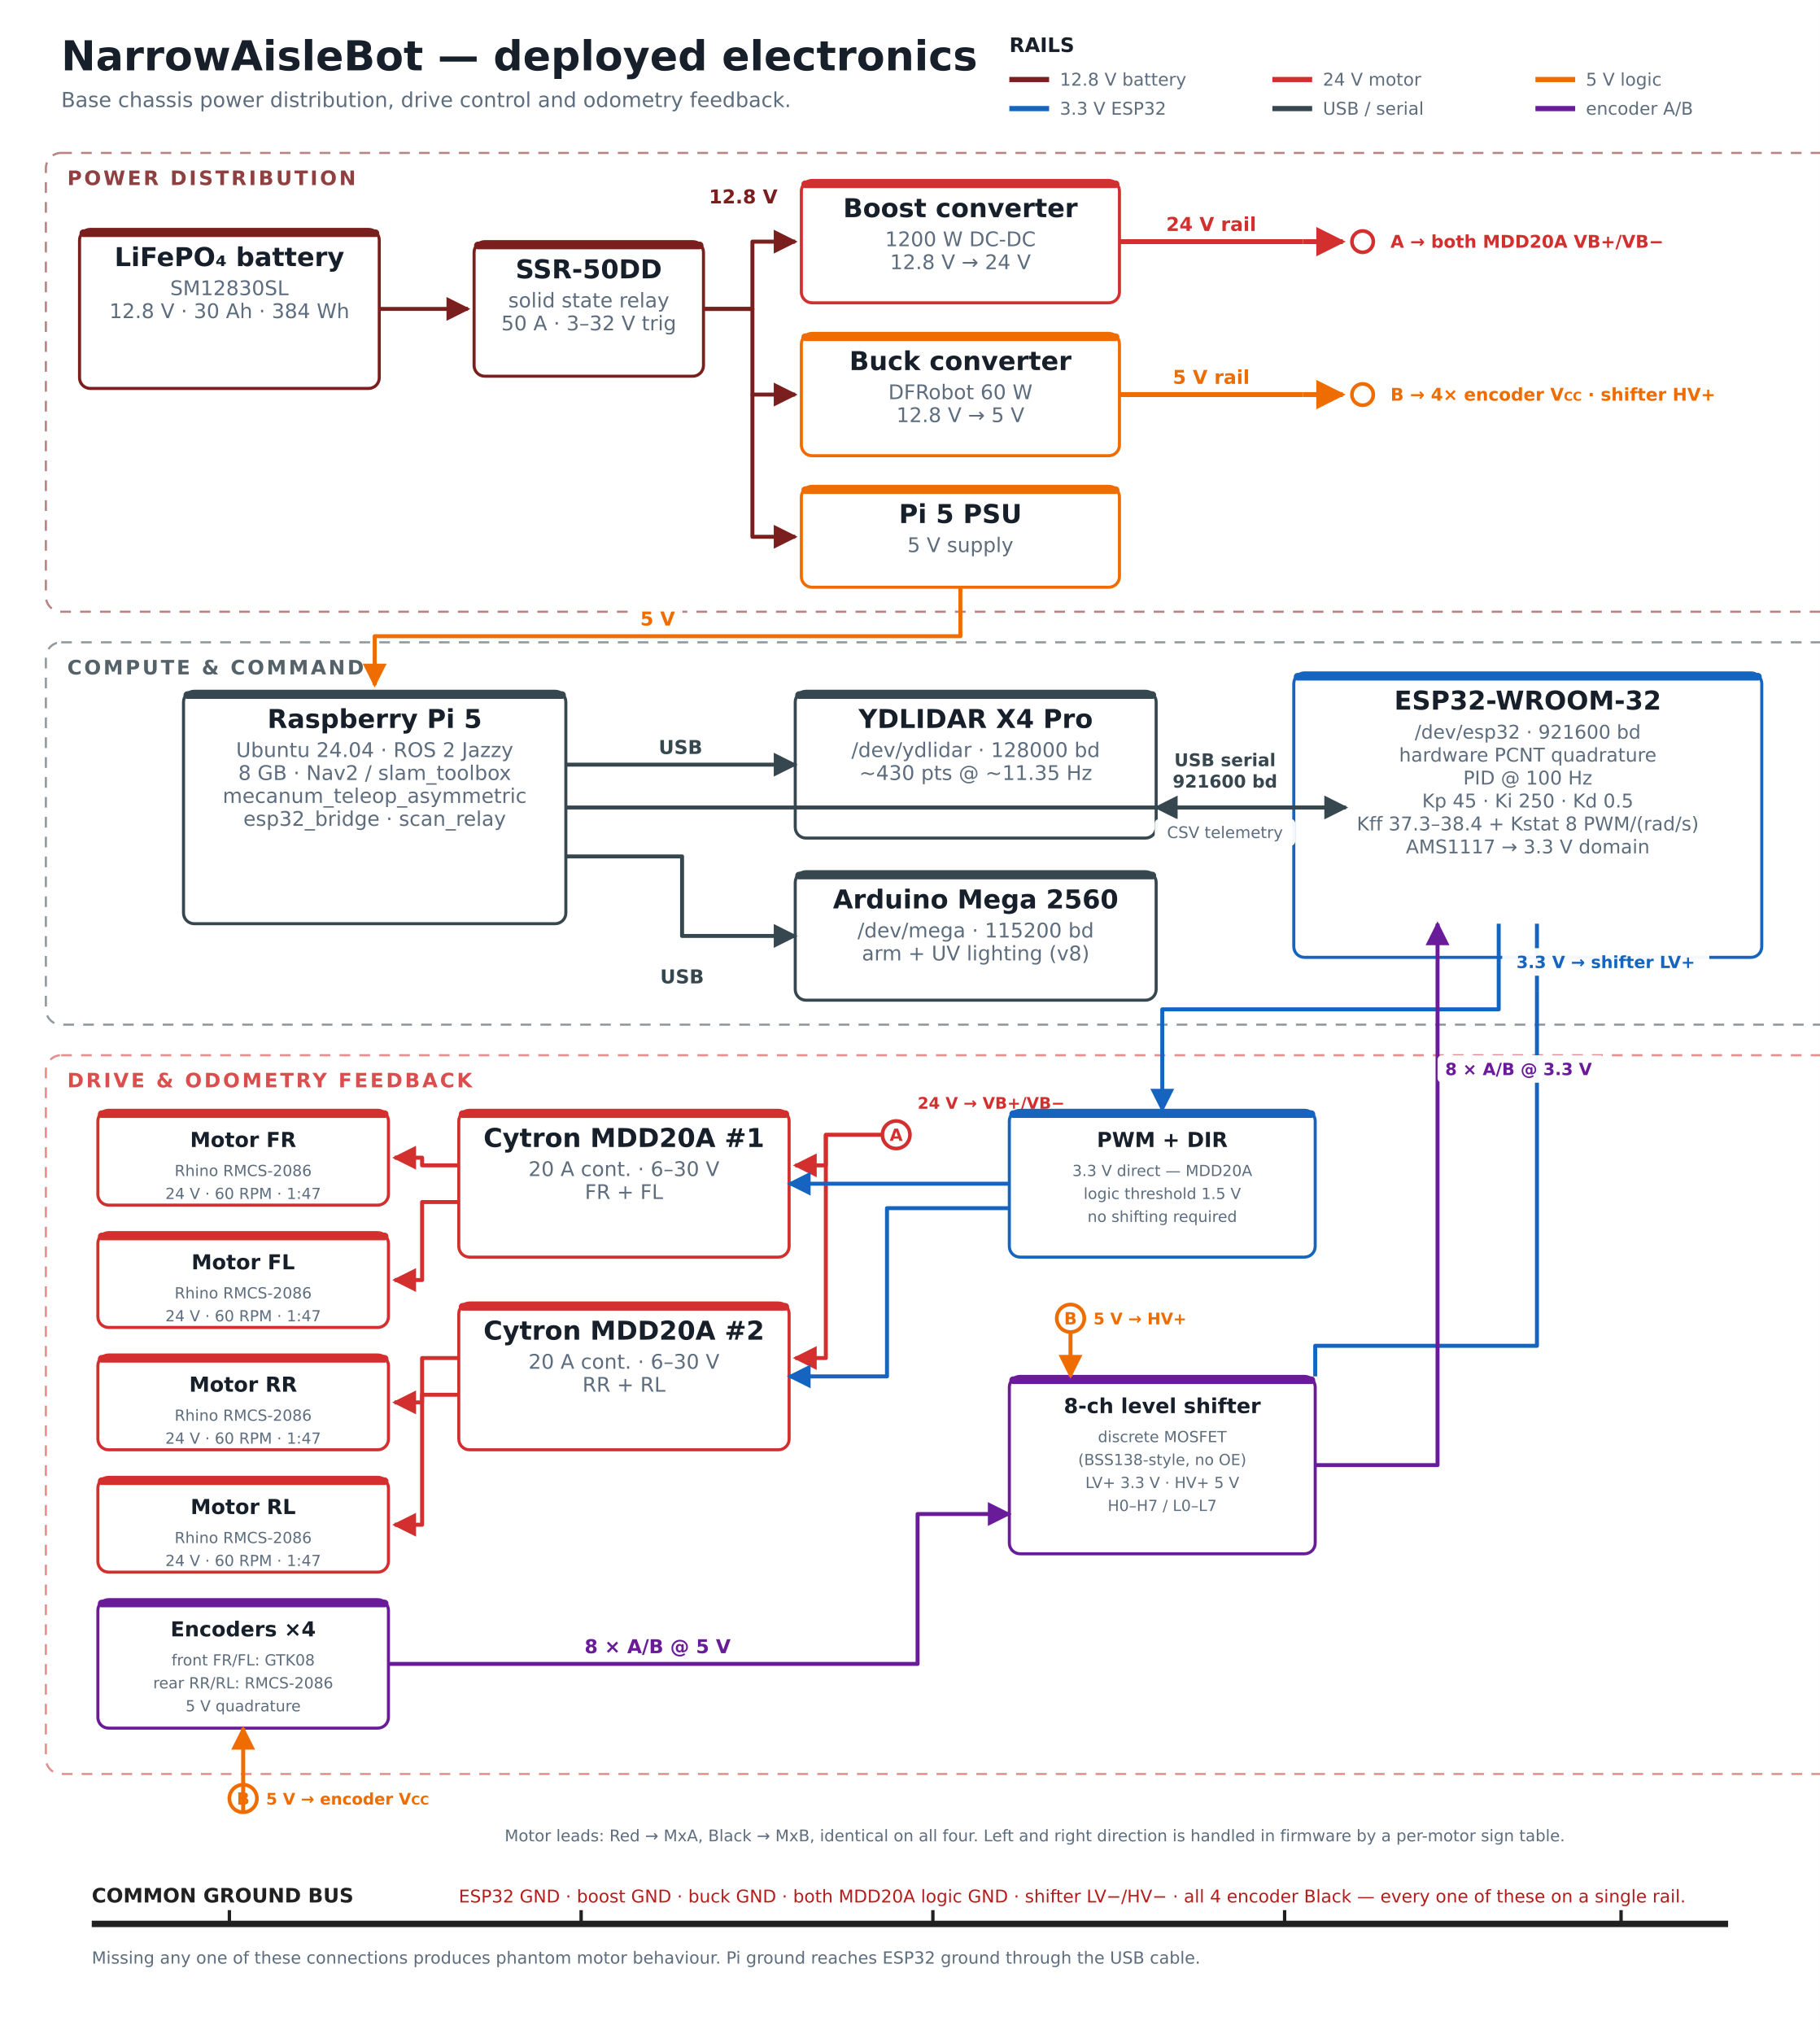
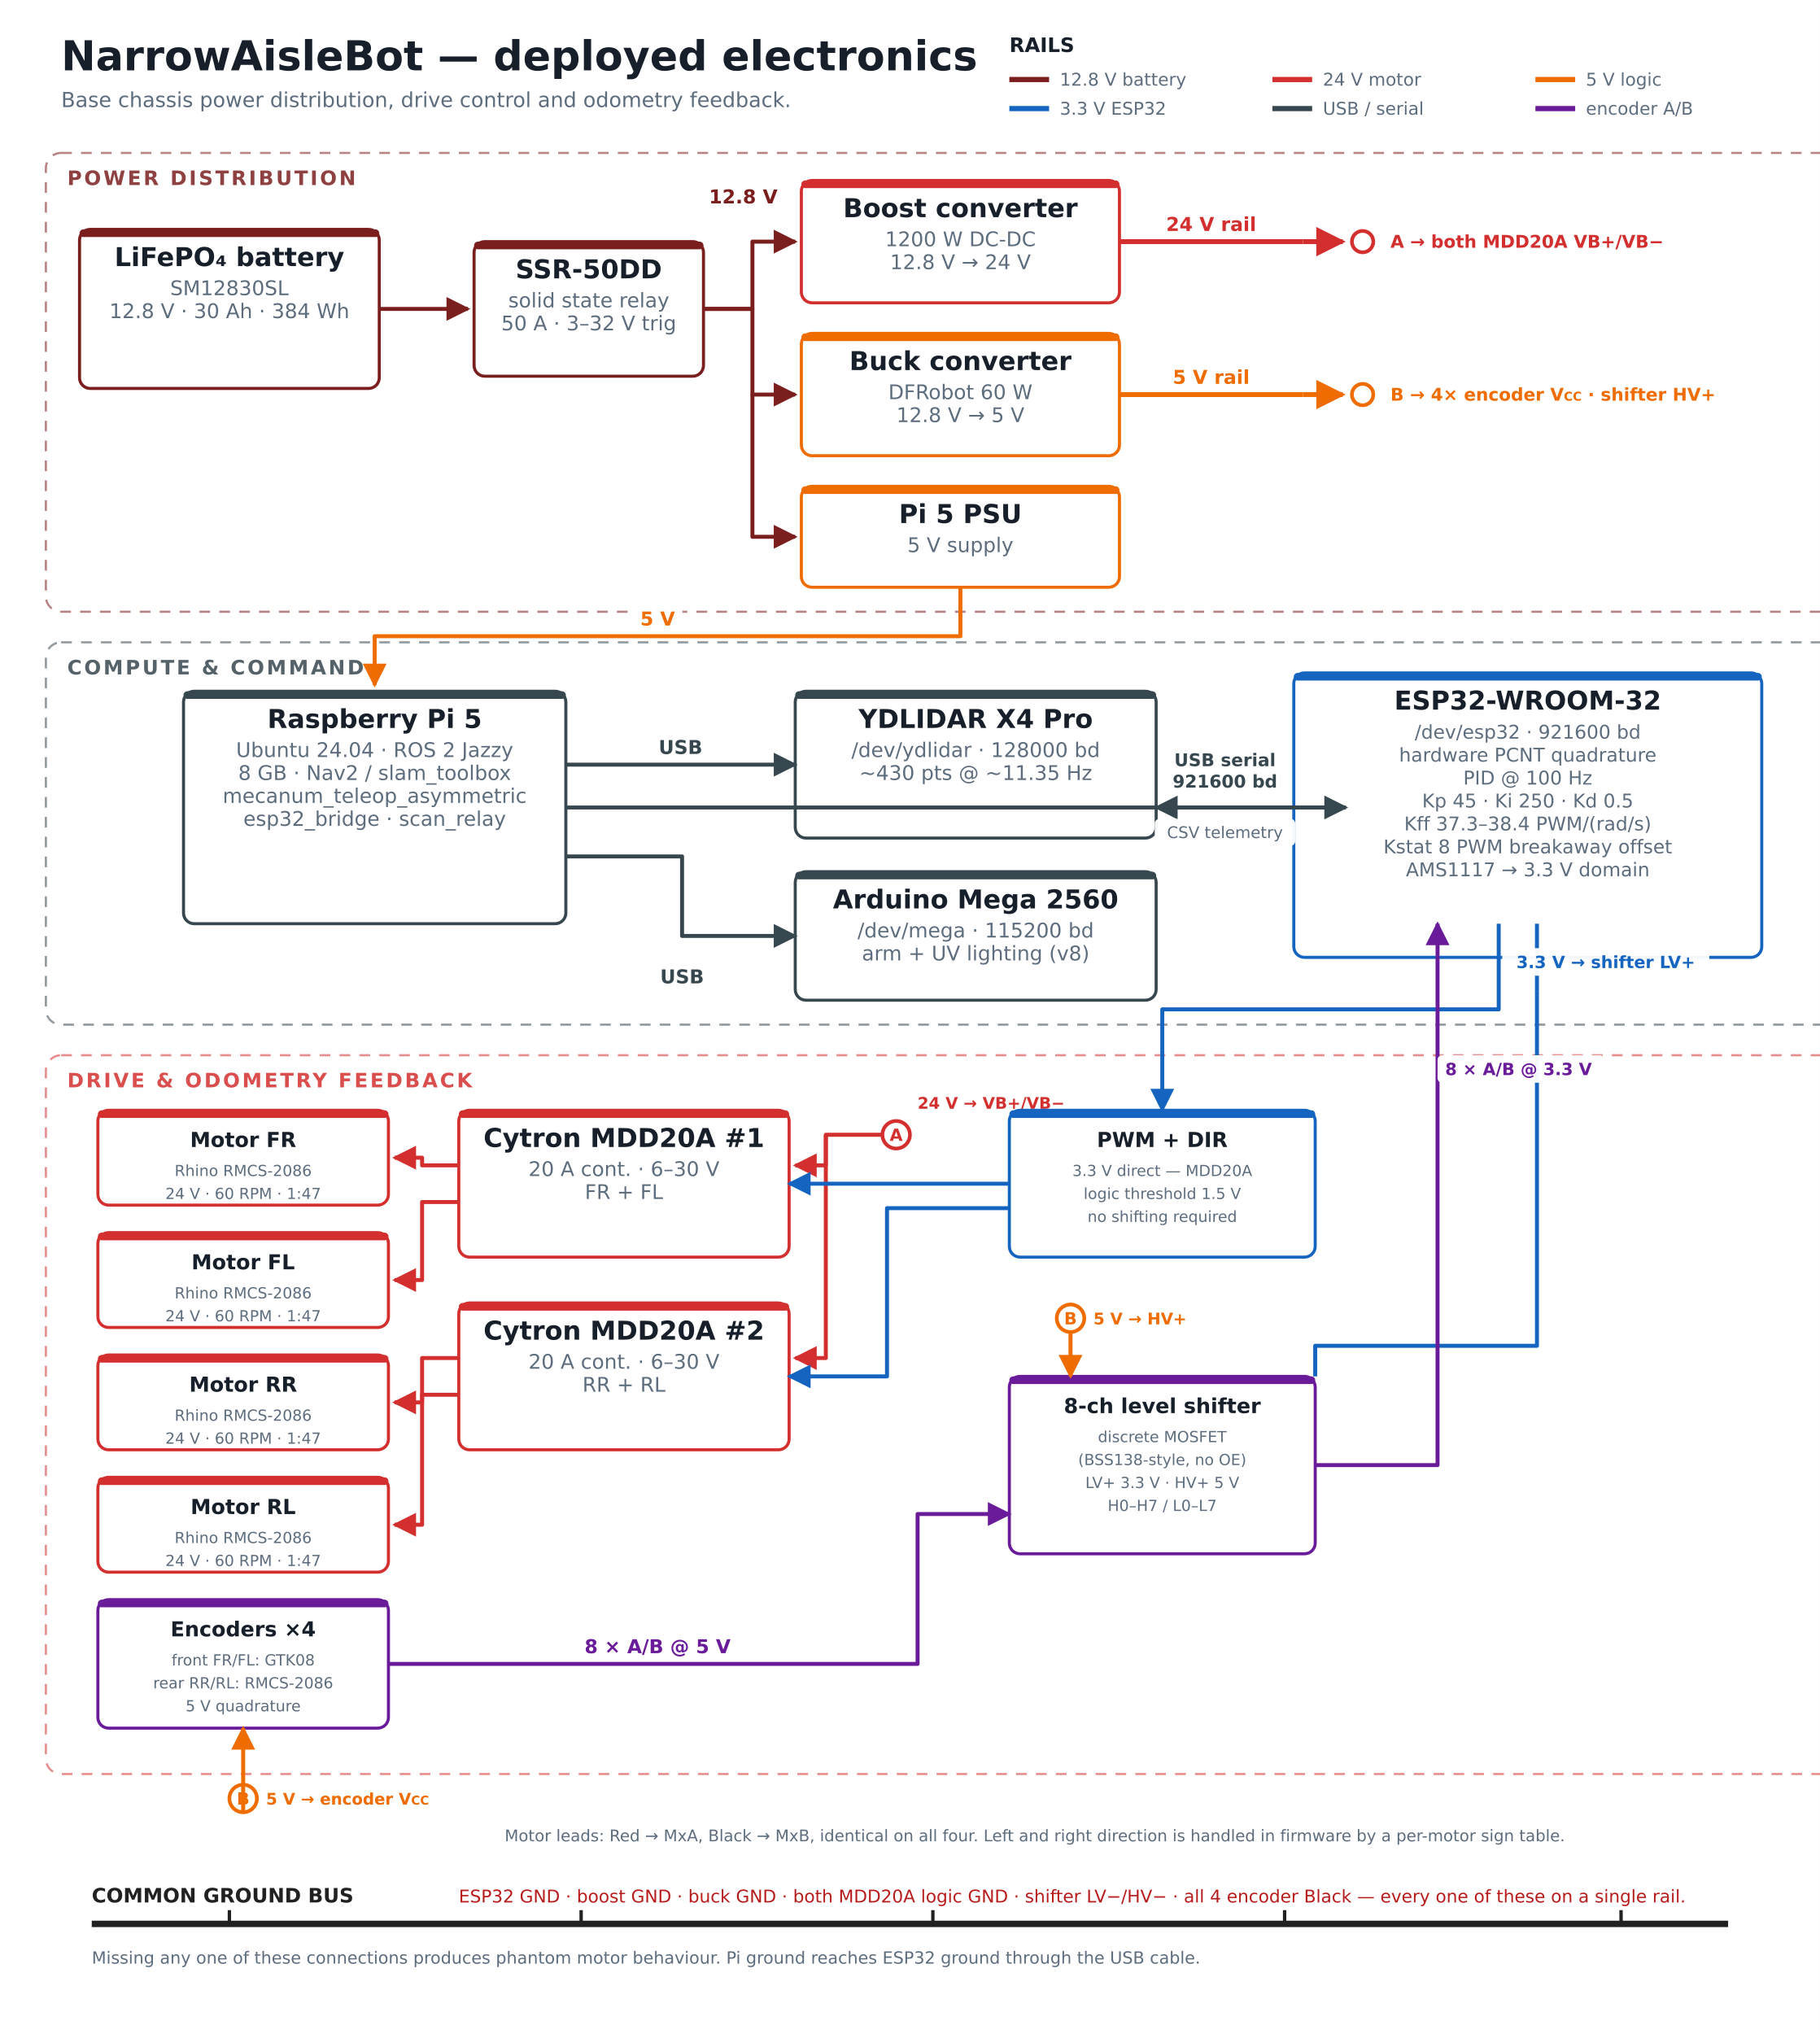
<svg xmlns="http://www.w3.org/2000/svg" width="1190" height="1330" viewBox="0 0 1190 1330" font-family="DejaVu Sans, Arial, sans-serif">
  <rect width="1190" height="1330" fill="#FFFFFF" />
  <defs>
    <marker id="a_b" viewBox="0 0 10 10" refX="9" refY="5" markerWidth="6" markerHeight="6" orient="auto-start-reverse">
      <path d="M0,0 L10,5 L0,10 z" fill="#7B1E1E" />
    </marker>
    <marker id="a_v24" viewBox="0 0 10 10" refX="9" refY="5" markerWidth="6" markerHeight="6" orient="auto-start-reverse">
      <path d="M0,0 L10,5 L0,10 z" fill="#D32F2F" />
    </marker>
    <marker id="a_v5" viewBox="0 0 10 10" refX="9" refY="5" markerWidth="6" markerHeight="6" orient="auto-start-reverse">
      <path d="M0,0 L10,5 L0,10 z" fill="#EF6C00" />
    </marker>
    <marker id="a_v33" viewBox="0 0 10 10" refX="9" refY="5" markerWidth="6" markerHeight="6" orient="auto-start-reverse">
      <path d="M0,0 L10,5 L0,10 z" fill="#1565C0" />
    </marker>
    <marker id="a_sig" viewBox="0 0 10 10" refX="9" refY="5" markerWidth="6" markerHeight="6" orient="auto-start-reverse">
      <path d="M0,0 L10,5 L0,10 z" fill="#37474F" />
    </marker>
    <marker id="a_enc" viewBox="0 0 10 10" refX="9" refY="5" markerWidth="6" markerHeight="6" orient="auto-start-reverse">
      <path d="M0,0 L10,5 L0,10 z" fill="#6A1B9A" />
    </marker>
  </defs>
  <text x="40" y="46" font-size="27" font-weight="bold" fill="#17202A">NarrowAisleBot — deployed electronics</text>
  <text x="40" y="70" font-size="13.5" fill="#5D6D7E">Base chassis power distribution, drive control and odometry feedback.</text>
  <text x="660" y="34" font-size="13" font-weight="bold" fill="#17202A">RAILS</text>
  <line x1="660" y1="52" x2="686" y2="52" stroke="#7B1E1E" stroke-width="3.4" />
  <text x="693" y="56" font-size="11.5" fill="#5D6D7E">12.8 V battery</text>
  <line x1="832" y1="52" x2="858" y2="52" stroke="#D32F2F" stroke-width="3.4" />
  <text x="865" y="56" font-size="11.5" fill="#5D6D7E">24 V motor</text>
  <line x1="1004" y1="52" x2="1030" y2="52" stroke="#EF6C00" stroke-width="3.4" />
  <text x="1037" y="56" font-size="11.5" fill="#5D6D7E">5 V logic</text>
  <line x1="660" y1="71" x2="686" y2="71" stroke="#1565C0" stroke-width="3.4" />
  <text x="693" y="75" font-size="11.5" fill="#5D6D7E">3.3 V ESP32</text>
  <line x1="832" y1="71" x2="858" y2="71" stroke="#37474F" stroke-width="3.4" />
  <text x="865" y="75" font-size="11.5" fill="#5D6D7E">USB / serial</text>
  <line x1="1004" y1="71" x2="1030" y2="71" stroke="#6A1B9A" stroke-width="3.4" />
  <text x="1037" y="75" font-size="11.5" fill="#5D6D7E">encoder A/B</text>
  <rect x="30" y="100" width="1720" height="300" rx="10" fill="none" stroke="#7B1E1E" stroke-width="1.4" stroke-dasharray="7 6" opacity="0.55" />
  <text x="44" y="121" font-size="13" font-weight="bold" fill="#7B1E1E" opacity="0.85" letter-spacing="1.5">POWER DISTRIBUTION</text>
  <rect x="52" y="150" width="196" height="104" rx="7" fill="#FFFFFF" stroke="#7B1E1E" stroke-width="2" />
  <rect x="52" y="150" width="196" height="5" rx="2.5" fill="#7B1E1E" />
  <text x="150.0" y="174" font-size="17" font-weight="bold" fill="#17202A" text-anchor="middle">LiFePO₄ battery</text>
  <text x="150.0" y="193" font-size="13.2" fill="#5D6D7E" text-anchor="middle">SM12830SL</text>
  <text x="150.0" y="208" font-size="13.2" fill="#5D6D7E" text-anchor="middle">12.8 V · 30 Ah · 384 Wh</text>
  <rect x="310" y="158" width="150" height="88" rx="7" fill="#FFFFFF" stroke="#7B1E1E" stroke-width="2" />
  <rect x="310" y="158" width="150" height="5" rx="2.5" fill="#7B1E1E" />
  <text x="385.0" y="182" font-size="17" font-weight="bold" fill="#17202A" text-anchor="middle">SSR-50DD</text>
  <text x="385.0" y="201" font-size="13.2" fill="#5D6D7E" text-anchor="middle">solid state relay</text>
  <text x="385.0" y="216" font-size="13.2" fill="#5D6D7E" text-anchor="middle">50 A · 3–32 V trig</text>
  <rect x="524" y="118" width="208" height="80" rx="7" fill="#FFFFFF" stroke="#D32F2F" stroke-width="2" />
  <rect x="524" y="118" width="208" height="5" rx="2.5" fill="#D32F2F" />
  <text x="628.0" y="142" font-size="17" font-weight="bold" fill="#17202A" text-anchor="middle">Boost converter</text>
  <text x="628.0" y="161" font-size="13.2" fill="#5D6D7E" text-anchor="middle">1200 W DC-DC</text>
  <text x="628.0" y="176" font-size="13.2" fill="#5D6D7E" text-anchor="middle">12.8 V → 24 V</text>
  <rect x="524" y="218" width="208" height="80" rx="7" fill="#FFFFFF" stroke="#EF6C00" stroke-width="2" />
  <rect x="524" y="218" width="208" height="5" rx="2.5" fill="#EF6C00" />
  <text x="628.0" y="242" font-size="17" font-weight="bold" fill="#17202A" text-anchor="middle">Buck converter</text>
  <text x="628.0" y="261" font-size="13.2" fill="#5D6D7E" text-anchor="middle">DFRobot 60 W</text>
  <text x="628.0" y="276" font-size="13.2" fill="#5D6D7E" text-anchor="middle">12.8 V → 5 V</text>
  <rect x="524" y="318" width="208" height="66" rx="7" fill="#FFFFFF" stroke="#EF6C00" stroke-width="2" />
  <rect x="524" y="318" width="208" height="5" rx="2.5" fill="#EF6C00" />
  <text x="628.0" y="342" font-size="17" font-weight="bold" fill="#17202A" text-anchor="middle">Pi 5 PSU</text>
  <text x="628.0" y="361" font-size="13.2" fill="#5D6D7E" text-anchor="middle">5 V supply</text>
  <path d="M 248,202 L 306,202" fill="none" stroke="#7B1E1E" stroke-width="2.6" stroke-linejoin="round" marker-end="url(#a_b)" />
  <path d="M 460,202 L 492,202 L 492,158 L 520,158" fill="none" stroke="#7B1E1E" stroke-width="2.6" stroke-linejoin="round" marker-end="url(#a_b)" />
  <path d="M 460,202 L 492,202 L 492,258 L 520,258" fill="none" stroke="#7B1E1E" stroke-width="2.6" stroke-linejoin="round" marker-end="url(#a_b)" />
  <path d="M 492,258 L 492,351 L 520,351" fill="none" stroke="#7B1E1E" stroke-width="2.6" stroke-linejoin="round" marker-end="url(#a_b)" />
  <rect x="458.5" y="118.5" width="55.0" height="19.5" rx="3" fill="#FFFFFF" opacity="0.95" />
  <text x="486" y="133" font-size="12.5" font-weight="bold" fill="#7B1E1E" text-anchor="middle">12.8 V</text>
  <path d="M 732,158 L 852,158" fill="none" stroke="#D32F2F" stroke-width="3.2" stroke-linejoin="round" />
  <rect x="753.25" y="136.5" width="77.5" height="19.5" rx="3" fill="#FFFFFF" opacity="0.95" />
  <text x="792" y="151" font-size="12.5" font-weight="bold" fill="#D32F2F" text-anchor="middle">24 V rail</text>
  <path d="M 852,158 L 878,158" stroke="#D32F2F" stroke-width="3.2" fill="none" marker-end="url(#a_v24)" />
  <circle cx="891.0" cy="158" r="7" fill="#FFFFFF" stroke="#D32F2F" stroke-width="2.4" />
  <text x="909.2" y="162" font-size="11.5" font-weight="bold" fill="#D32F2F" text-anchor="start">A → both MDD20A VB+/VB−</text>
  <path d="M 732,258 L 852,258" fill="none" stroke="#EF6C00" stroke-width="3.2" stroke-linejoin="round" />
  <rect x="757.0" y="236.5" width="70.0" height="19.5" rx="3" fill="#FFFFFF" opacity="0.95" />
  <text x="792" y="251" font-size="12.5" font-weight="bold" fill="#EF6C00" text-anchor="middle">5 V rail</text>
  <path d="M 852,258 L 878,258" stroke="#EF6C00" stroke-width="3.2" fill="none" marker-end="url(#a_v5)" />
  <circle cx="891.0" cy="258" r="7" fill="#FFFFFF" stroke="#EF6C00" stroke-width="2.4" />
  <text x="909.2" y="262" font-size="11.5" font-weight="bold" fill="#EF6C00" text-anchor="start">B → 4× encoder V<tspan font-size="8">CC</tspan> · shifter HV+</text>
  <rect x="30" y="420" width="1720" height="250" rx="10" fill="none" stroke="#37474F" stroke-width="1.4" stroke-dasharray="7 6" opacity="0.55" />
  <text x="44" y="441" font-size="13" font-weight="bold" fill="#37474F" opacity="0.85" letter-spacing="1.5">COMPUTE &amp; COMMAND</text>
  <rect x="120" y="452" width="250" height="152" rx="7" fill="#FFFFFF" stroke="#37474F" stroke-width="2" />
  <rect x="120" y="452" width="250" height="5" rx="2.5" fill="#37474F" />
  <text x="245.0" y="476" font-size="17" font-weight="bold" fill="#17202A" text-anchor="middle">Raspberry Pi 5</text>
  <text x="245.0" y="495" font-size="13.2" fill="#5D6D7E" text-anchor="middle">Ubuntu 24.04 · ROS 2 Jazzy</text>
  <text x="245.0" y="510" font-size="13.2" fill="#5D6D7E" text-anchor="middle">8 GB · Nav2 / slam_toolbox</text>
  <text x="245.0" y="525" font-size="13.2" fill="#5D6D7E" text-anchor="middle">mecanum_teleop_asymmetric</text>
  <text x="245.0" y="540" font-size="13.2" fill="#5D6D7E" text-anchor="middle">esp32_bridge · scan_relay</text>
  <rect x="520" y="452" width="236" height="96" rx="7" fill="#FFFFFF" stroke="#37474F" stroke-width="2" />
  <rect x="520" y="452" width="236" height="5" rx="2.5" fill="#37474F" />
  <text x="638.0" y="476" font-size="17" font-weight="bold" fill="#17202A" text-anchor="middle">YDLIDAR X4 Pro</text>
  <text x="638.0" y="495" font-size="13.2" fill="#5D6D7E" text-anchor="middle">/dev/ydlidar · 128000 bd</text>
  <text x="638.0" y="510" font-size="13.2" fill="#5D6D7E" text-anchor="middle">~430 pts @ ~11.35 Hz</text>
  <rect x="520" y="570" width="236" height="84" rx="7" fill="#FFFFFF" stroke="#37474F" stroke-width="2" />
  <rect x="520" y="570" width="236" height="5" rx="2.5" fill="#37474F" />
  <text x="638.0" y="594" font-size="17" font-weight="bold" fill="#17202A" text-anchor="middle">Arduino Mega 2560</text>
  <text x="638.0" y="613" font-size="13.2" fill="#5D6D7E" text-anchor="middle">/dev/mega · 115200 bd</text>
  <text x="638.0" y="628" font-size="13.2" fill="#5D6D7E" text-anchor="middle">arm + UV lighting (v8)</text>
  <rect x="846" y="440" width="306" height="186" rx="7" fill="#FFFFFF" stroke="#1565C0" stroke-width="2" />
  <rect x="846" y="440" width="306" height="5" rx="2.5" fill="#1565C0" />
  <text x="999.0" y="464" font-size="17" font-weight="bold" fill="#17202A" text-anchor="middle">ESP32-WROOM-32</text>
  <text x="999.0" y="483" font-size="12.4" fill="#5D6D7E" text-anchor="middle">/dev/esp32 · 921600 bd</text>
  <text x="999.0" y="498" font-size="12.4" fill="#5D6D7E" text-anchor="middle">hardware PCNT quadrature</text>
  <text x="999.0" y="513" font-size="12.4" fill="#5D6D7E" text-anchor="middle">PID @ 100 Hz</text>
  <text x="999.0" y="528" font-size="12.4" fill="#5D6D7E" text-anchor="middle">Kp 45 · Ki 250 · Kd 0.5</text>
-   <text x="999.0" y="543" font-size="12.4" fill="#5D6D7E" text-anchor="middle">Kff 37.3–38.4 + Kstat 8 PWM/(rad/s)</text>
-   <text x="999.0" y="558" font-size="12.4" fill="#5D6D7E" text-anchor="middle">AMS1117 → 3.3 V domain</text>
+   <text x="999.0" y="543" font-size="12.4" fill="#5D6D7E" text-anchor="middle">Kff 37.3–38.4 PWM/(rad/s)</text>
+   <text x="999.0" y="558" font-size="12.4" fill="#5D6D7E" text-anchor="middle">Kstat 8 PWM breakaway offset</text>
+   <text x="999.0" y="573" font-size="12.4" fill="#5D6D7E" text-anchor="middle">AMS1117 → 3.3 V domain</text>
  <path d="M 370,500 L 520,500" fill="none" stroke="#37474F" stroke-width="2.6" stroke-linejoin="round" marker-end="url(#a_sig)" />
  <rect x="428.75" y="478.5" width="32.5" height="19.5" rx="3" fill="#FFFFFF" opacity="0.95" />
  <text x="445" y="493" font-size="12.5" font-weight="bold" fill="#37474F" text-anchor="middle">USB</text>
  <path d="M 370,560 L 446,560 L 446,612 L 520,612" fill="none" stroke="#37474F" stroke-width="2.6" stroke-linejoin="round" marker-end="url(#a_sig)" />
  <rect x="429.75" y="628.5" width="32.5" height="19.5" rx="3" fill="#FFFFFF" opacity="0.95" />
  <text x="446" y="643" font-size="12.5" font-weight="bold" fill="#37474F" text-anchor="middle">USB</text>
  <path d="M 370,528 L 760,528 L 760,528 L 880,528" fill="none" stroke="#37474F" stroke-width="2.6" stroke-linejoin="round" />
  <path d="M 756,528 L 880,528" fill="none" stroke="#37474F" stroke-width="2.6" marker-end="url(#a_sig)" marker-start="url(#a_sig)" />
  <rect x="761.5" y="487.5" width="79.0" height="18.5" rx="3" fill="#FFFFFF" opacity="0.95" />
  <text x="801" y="501" font-size="11.5" font-weight="bold" fill="#37474F" text-anchor="middle">USB serial</text>
  <rect x="764.95" y="501.5" width="72.1" height="18.5" rx="3" fill="#FFFFFF" opacity="0.95" />
  <text x="801" y="515" font-size="11.5" font-weight="bold" fill="#37474F" text-anchor="middle">921600 bd</text>
  <rect x="755.05" y="535.5" width="91.9" height="17.5" rx="3" fill="#FFFFFF" opacity="0.95" />
  <text x="801" y="548" font-size="10.5" font-weight="normal" fill="#5D6D7E" text-anchor="middle">CSV telemetry</text>
  <path d="M 628,384 L 628,416 L 245,416 L 245,448" fill="none" stroke="#EF6C00" stroke-width="2.6" stroke-linejoin="round" marker-end="url(#a_v5)" />
  <rect x="413.75" y="394.5" width="32.5" height="19.5" rx="3" fill="#FFFFFF" opacity="0.95" />
  <text x="430" y="409" font-size="12.5" font-weight="bold" fill="#EF6C00" text-anchor="middle">5 V</text>
  <path d="M 1005,604 L 1005,648" fill="none" stroke="#1565C0" stroke-width="2.6" stroke-linejoin="round" />
  <rect x="982.3" y="620" width="135.4" height="18" rx="3" fill="#FFFFFF" opacity="0.95" />
  <text x="1050" y="633" font-size="11" font-weight="bold" fill="#1565C0" text-anchor="middle">3.3 V → shifter LV+</text>
  <rect x="30" y="690" width="1720" height="470" rx="10" fill="none" stroke="#D32F2F" stroke-width="1.4" stroke-dasharray="7 6" opacity="0.55" />
  <text x="44" y="711" font-size="13" font-weight="bold" fill="#D32F2F" opacity="0.85" letter-spacing="1.5">DRIVE &amp; ODOMETRY FEEDBACK</text>
  <rect x="300" y="726" width="216" height="96" rx="7" fill="#FFFFFF" stroke="#D32F2F" stroke-width="2" />
  <rect x="300" y="726" width="216" height="5" rx="2.5" fill="#D32F2F" />
  <text x="408.0" y="750" font-size="17" font-weight="bold" fill="#17202A" text-anchor="middle">Cytron MDD20A #1</text>
  <text x="408.0" y="769" font-size="13.2" fill="#5D6D7E" text-anchor="middle">20 A cont. · 6–30 V</text>
  <text x="408.0" y="784" font-size="13.2" fill="#5D6D7E" text-anchor="middle">FR + FL</text>
  <rect x="300" y="852" width="216" height="96" rx="7" fill="#FFFFFF" stroke="#D32F2F" stroke-width="2" />
  <rect x="300" y="852" width="216" height="5" rx="2.5" fill="#D32F2F" />
  <text x="408.0" y="876" font-size="17" font-weight="bold" fill="#17202A" text-anchor="middle">Cytron MDD20A #2</text>
  <text x="408.0" y="895" font-size="13.2" fill="#5D6D7E" text-anchor="middle">20 A cont. · 6–30 V</text>
  <text x="408.0" y="910" font-size="13.2" fill="#5D6D7E" text-anchor="middle">RR + RL</text>
  <rect x="64" y="726" width="190" height="62" rx="7" fill="#FFFFFF" stroke="#D32F2F" stroke-width="2" />
  <rect x="64" y="726" width="190" height="5" rx="2.5" fill="#D32F2F" />
  <text x="159.0" y="750" font-size="13.5" font-weight="bold" fill="#17202A" text-anchor="middle">Motor FR</text>
  <text x="159.0" y="769" font-size="10" fill="#5D6D7E" text-anchor="middle">Rhino RMCS-2086</text>
  <text x="159.0" y="784" font-size="10" fill="#5D6D7E" text-anchor="middle">24 V · 60 RPM · 1:47</text>
  <rect x="64" y="806" width="190" height="62" rx="7" fill="#FFFFFF" stroke="#D32F2F" stroke-width="2" />
  <rect x="64" y="806" width="190" height="5" rx="2.5" fill="#D32F2F" />
  <text x="159.0" y="830" font-size="13.5" font-weight="bold" fill="#17202A" text-anchor="middle">Motor FL</text>
  <text x="159.0" y="849" font-size="10" fill="#5D6D7E" text-anchor="middle">Rhino RMCS-2086</text>
  <text x="159.0" y="864" font-size="10" fill="#5D6D7E" text-anchor="middle">24 V · 60 RPM · 1:47</text>
  <rect x="64" y="886" width="190" height="62" rx="7" fill="#FFFFFF" stroke="#D32F2F" stroke-width="2" />
  <rect x="64" y="886" width="190" height="5" rx="2.5" fill="#D32F2F" />
  <text x="159.0" y="910" font-size="13.5" font-weight="bold" fill="#17202A" text-anchor="middle">Motor RR</text>
  <text x="159.0" y="929" font-size="10" fill="#5D6D7E" text-anchor="middle">Rhino RMCS-2086</text>
  <text x="159.0" y="944" font-size="10" fill="#5D6D7E" text-anchor="middle">24 V · 60 RPM · 1:47</text>
  <rect x="64" y="966" width="190" height="62" rx="7" fill="#FFFFFF" stroke="#D32F2F" stroke-width="2" />
  <rect x="64" y="966" width="190" height="5" rx="2.5" fill="#D32F2F" />
  <text x="159.0" y="990" font-size="13.5" font-weight="bold" fill="#17202A" text-anchor="middle">Motor RL</text>
  <text x="159.0" y="1009" font-size="10" fill="#5D6D7E" text-anchor="middle">Rhino RMCS-2086</text>
  <text x="159.0" y="1024" font-size="10" fill="#5D6D7E" text-anchor="middle">24 V · 60 RPM · 1:47</text>
  <circle cx="586" cy="742" r="9" fill="#FFFFFF" stroke="#D32F2F" stroke-width="2.4" />
  <text x="586" y="746" font-size="11" font-weight="bold" fill="#D32F2F" text-anchor="middle">A</text>
  <path d="M 577,742 L 540,742 L 540,762 L 520,762" fill="none" stroke="#D32F2F" stroke-width="2.6" stroke-linejoin="round" marker-end="url(#a_v24)" />
  <path d="M 540,742 L 540,888 L 520,888" fill="none" stroke="#D32F2F" stroke-width="2.6" stroke-linejoin="round" marker-end="url(#a_v24)" />
  <rect x="595" y="712.5" width="98.2" height="17.5" rx="3" fill="#FFFFFF" opacity="0.95" />
  <text x="600" y="725" font-size="10.5" font-weight="bold" fill="#D32F2F" text-anchor="start">24 V → VB+/VB−</text>
  <path d="M 300,762 L 276,762 L 276,757 L 258,757" fill="none" stroke="#D32F2F" stroke-width="2.6" stroke-linejoin="round" marker-end="url(#a_v24)" />
  <path d="M 300,786 L 276,786 L 276,837 L 258,837" fill="none" stroke="#D32F2F" stroke-width="2.6" stroke-linejoin="round" marker-end="url(#a_v24)" />
  <path d="M 300,888 L 276,888 L 276,917 L 258,917" fill="none" stroke="#D32F2F" stroke-width="2.6" stroke-linejoin="round" marker-end="url(#a_v24)" />
  <path d="M 300,912 L 276,912 L 276,997 L 258,997" fill="none" stroke="#D32F2F" stroke-width="2.6" stroke-linejoin="round" marker-end="url(#a_v24)" />
  <text x="330" y="1204" font-size="10.5" fill="#5D6D7E">Motor leads: Red → MxA, Black → MxB, identical on all four. Left and right direction is handled in firmware by a per-motor sign table.</text>
  <rect x="660" y="726" width="200" height="96" rx="7" fill="#FFFFFF" stroke="#1565C0" stroke-width="2" />
  <rect x="660" y="726" width="200" height="5" rx="2.5" fill="#1565C0" />
  <text x="760.0" y="750" font-size="13.5" font-weight="bold" fill="#17202A" text-anchor="middle">PWM + DIR</text>
  <text x="760.0" y="769" font-size="10" fill="#5D6D7E" text-anchor="middle">3.3 V direct — MDD20A</text>
  <text x="760.0" y="784" font-size="10" fill="#5D6D7E" text-anchor="middle">logic threshold 1.5 V</text>
  <text x="760.0" y="799" font-size="10" fill="#5D6D7E" text-anchor="middle">no shifting required</text>
  <path d="M 980,604 L 980,660 L 760,660 L 760,726" fill="none" stroke="#1565C0" stroke-width="2.6" stroke-linejoin="round" marker-end="url(#a_v33)" />
  <path d="M 660,774 L 516,774" fill="none" stroke="#1565C0" stroke-width="2.6" stroke-linejoin="round" marker-end="url(#a_v33)" />
  <path d="M 660,790 L 580,790 L 580,900 L 516,900" fill="none" stroke="#1565C0" stroke-width="2.6" stroke-linejoin="round" marker-end="url(#a_v33)" />
  <rect x="660" y="900" width="200" height="116" rx="7" fill="#FFFFFF" stroke="#6A1B9A" stroke-width="2" />
  <rect x="660" y="900" width="200" height="5" rx="2.5" fill="#6A1B9A" />
  <text x="760.0" y="924" font-size="13.5" font-weight="bold" fill="#17202A" text-anchor="middle">8-ch level shifter</text>
  <text x="760.0" y="943" font-size="10" fill="#5D6D7E" text-anchor="middle">discrete MOSFET</text>
  <text x="760.0" y="958" font-size="10" fill="#5D6D7E" text-anchor="middle">(BSS138-style, no OE)</text>
  <text x="760.0" y="973" font-size="10" fill="#5D6D7E" text-anchor="middle">LV+ 3.3 V · HV+ 5 V</text>
  <text x="760.0" y="988" font-size="10" fill="#5D6D7E" text-anchor="middle">H0–H7 / L0–L7</text>
  <path d="M 1005,648 L 1005,880 L 860,880 L 860,900" fill="none" stroke="#1565C0" stroke-width="2.6" stroke-linejoin="round" />
  <rect x="64" y="1046" width="190" height="84" rx="7" fill="#FFFFFF" stroke="#6A1B9A" stroke-width="2" />
  <rect x="64" y="1046" width="190" height="5" rx="2.5" fill="#6A1B9A" />
  <text x="159.0" y="1070" font-size="13.5" font-weight="bold" fill="#17202A" text-anchor="middle">Encoders ×4</text>
  <text x="159.0" y="1089" font-size="10" fill="#5D6D7E" text-anchor="middle">front FR/FL: GTK08</text>
  <text x="159.0" y="1104" font-size="10" fill="#5D6D7E" text-anchor="middle">rear RR/RL: RMCS-2086</text>
  <text x="159.0" y="1119" font-size="10" fill="#5D6D7E" text-anchor="middle">5 V quadrature</text>
  <circle cx="159" cy="1176" r="9" fill="#FFFFFF" stroke="#EF6C00" stroke-width="2.4" />
  <text x="159" y="1180" font-size="11" font-weight="bold" fill="#EF6C00" text-anchor="middle">B</text>
  <path d="M 159,1185 L 159,1130" fill="none" stroke="#EF6C00" stroke-width="2.6" stroke-linejoin="round" marker-end="url(#a_v5)" />
  <text x="174" y="1180" font-size="10.5" font-weight="bold" fill="#EF6C00">5 V → encoder V<tspan font-size="8">CC</tspan>
  </text>
  <circle cx="700" cy="862" r="9" fill="#FFFFFF" stroke="#EF6C00" stroke-width="2.4" />
  <text x="700" y="866" font-size="11" font-weight="bold" fill="#EF6C00" text-anchor="middle">B</text>
  <path d="M 700,871 L 700,900" fill="none" stroke="#EF6C00" stroke-width="2.6" stroke-linejoin="round" marker-end="url(#a_v5)" />
  <text x="715" y="866" font-size="10.5" font-weight="bold" fill="#EF6C00">5 V → HV+</text>
  <path d="M 254,1088 L 600,1088 L 600,990 L 660,990" fill="none" stroke="#6A1B9A" stroke-width="2.6" stroke-linejoin="round" marker-end="url(#a_enc)" />
  <rect x="376.25" y="1066.5" width="107.5" height="19.5" rx="3" fill="#FFFFFF" opacity="0.95" />
  <text x="430" y="1081" font-size="12.5" font-weight="bold" fill="#6A1B9A" text-anchor="middle">8 × A/B @ 5 V</text>
  <path d="M 860,958 L 940,958 L 940,604" fill="none" stroke="#6A1B9A" stroke-width="2.6" stroke-linejoin="round" marker-end="url(#a_enc)" />
  <rect x="940" y="690" width="109.0" height="18" rx="3" fill="#FFFFFF" opacity="0.95" />
  <text x="945" y="703" font-size="11" font-weight="bold" fill="#6A1B9A" text-anchor="start">8 × A/B @ 3.3 V</text>
  <path d="M 60,1258 L 1130,1258" fill="none" stroke="#212121" stroke-width="4.2" stroke-linejoin="round" />
  <text x="60" y="1244" font-size="13" font-weight="bold" fill="#212121">COMMON GROUND BUS</text>
  <text x="300" y="1244" font-size="11.5" fill="#B71C1C">ESP32 GND · boost GND · buck GND · both MDD20A logic GND · shifter LV−/HV− · all 4 encoder Black — every one of these on a single rail.</text>
  <text x="60" y="1284" font-size="11" fill="#5D6D7E">Missing any one of these connections produces phantom motor behaviour. Pi ground reaches ESP32 ground through the USB cable.</text>
  <line x1="150" y1="1249" x2="150" y2="1258" stroke="#212121" stroke-width="2.2" />
  <line x1="380" y1="1249" x2="380" y2="1258" stroke="#212121" stroke-width="2.2" />
  <line x1="610" y1="1249" x2="610" y2="1258" stroke="#212121" stroke-width="2.2" />
  <line x1="840" y1="1249" x2="840" y2="1258" stroke="#212121" stroke-width="2.2" />
  <line x1="1060" y1="1249" x2="1060" y2="1258" stroke="#212121" stroke-width="2.2" />
</svg>
